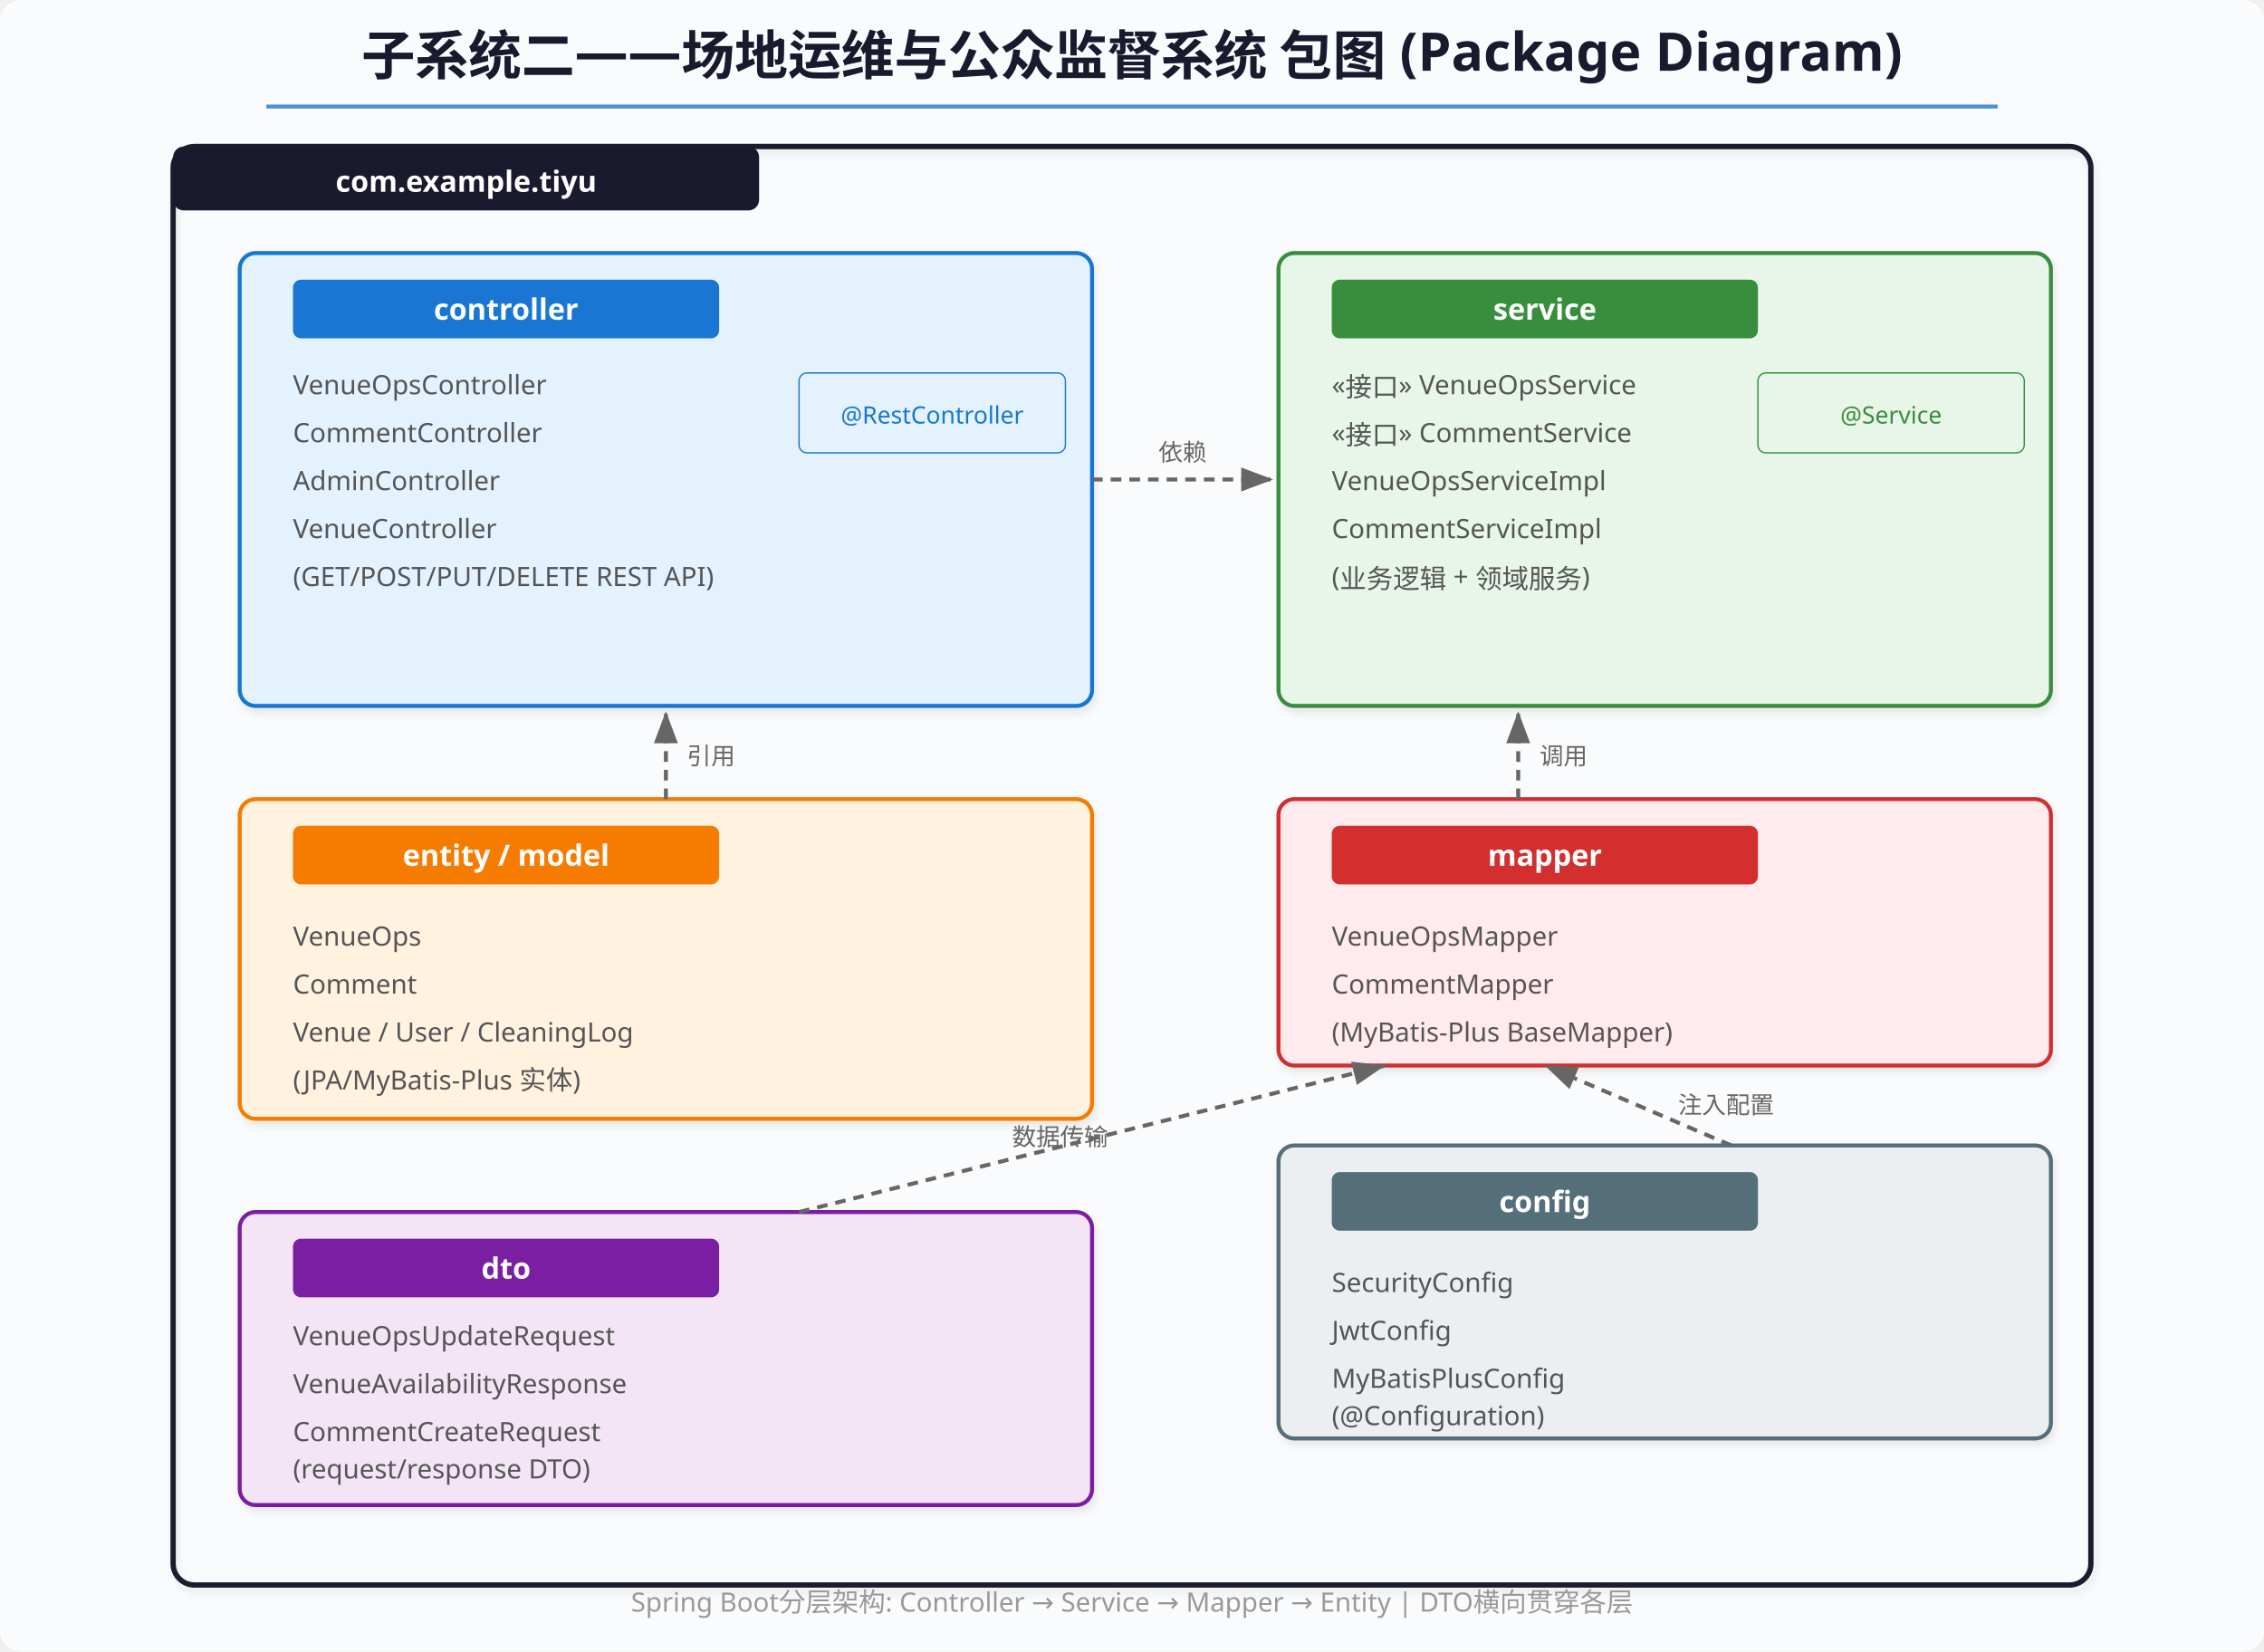
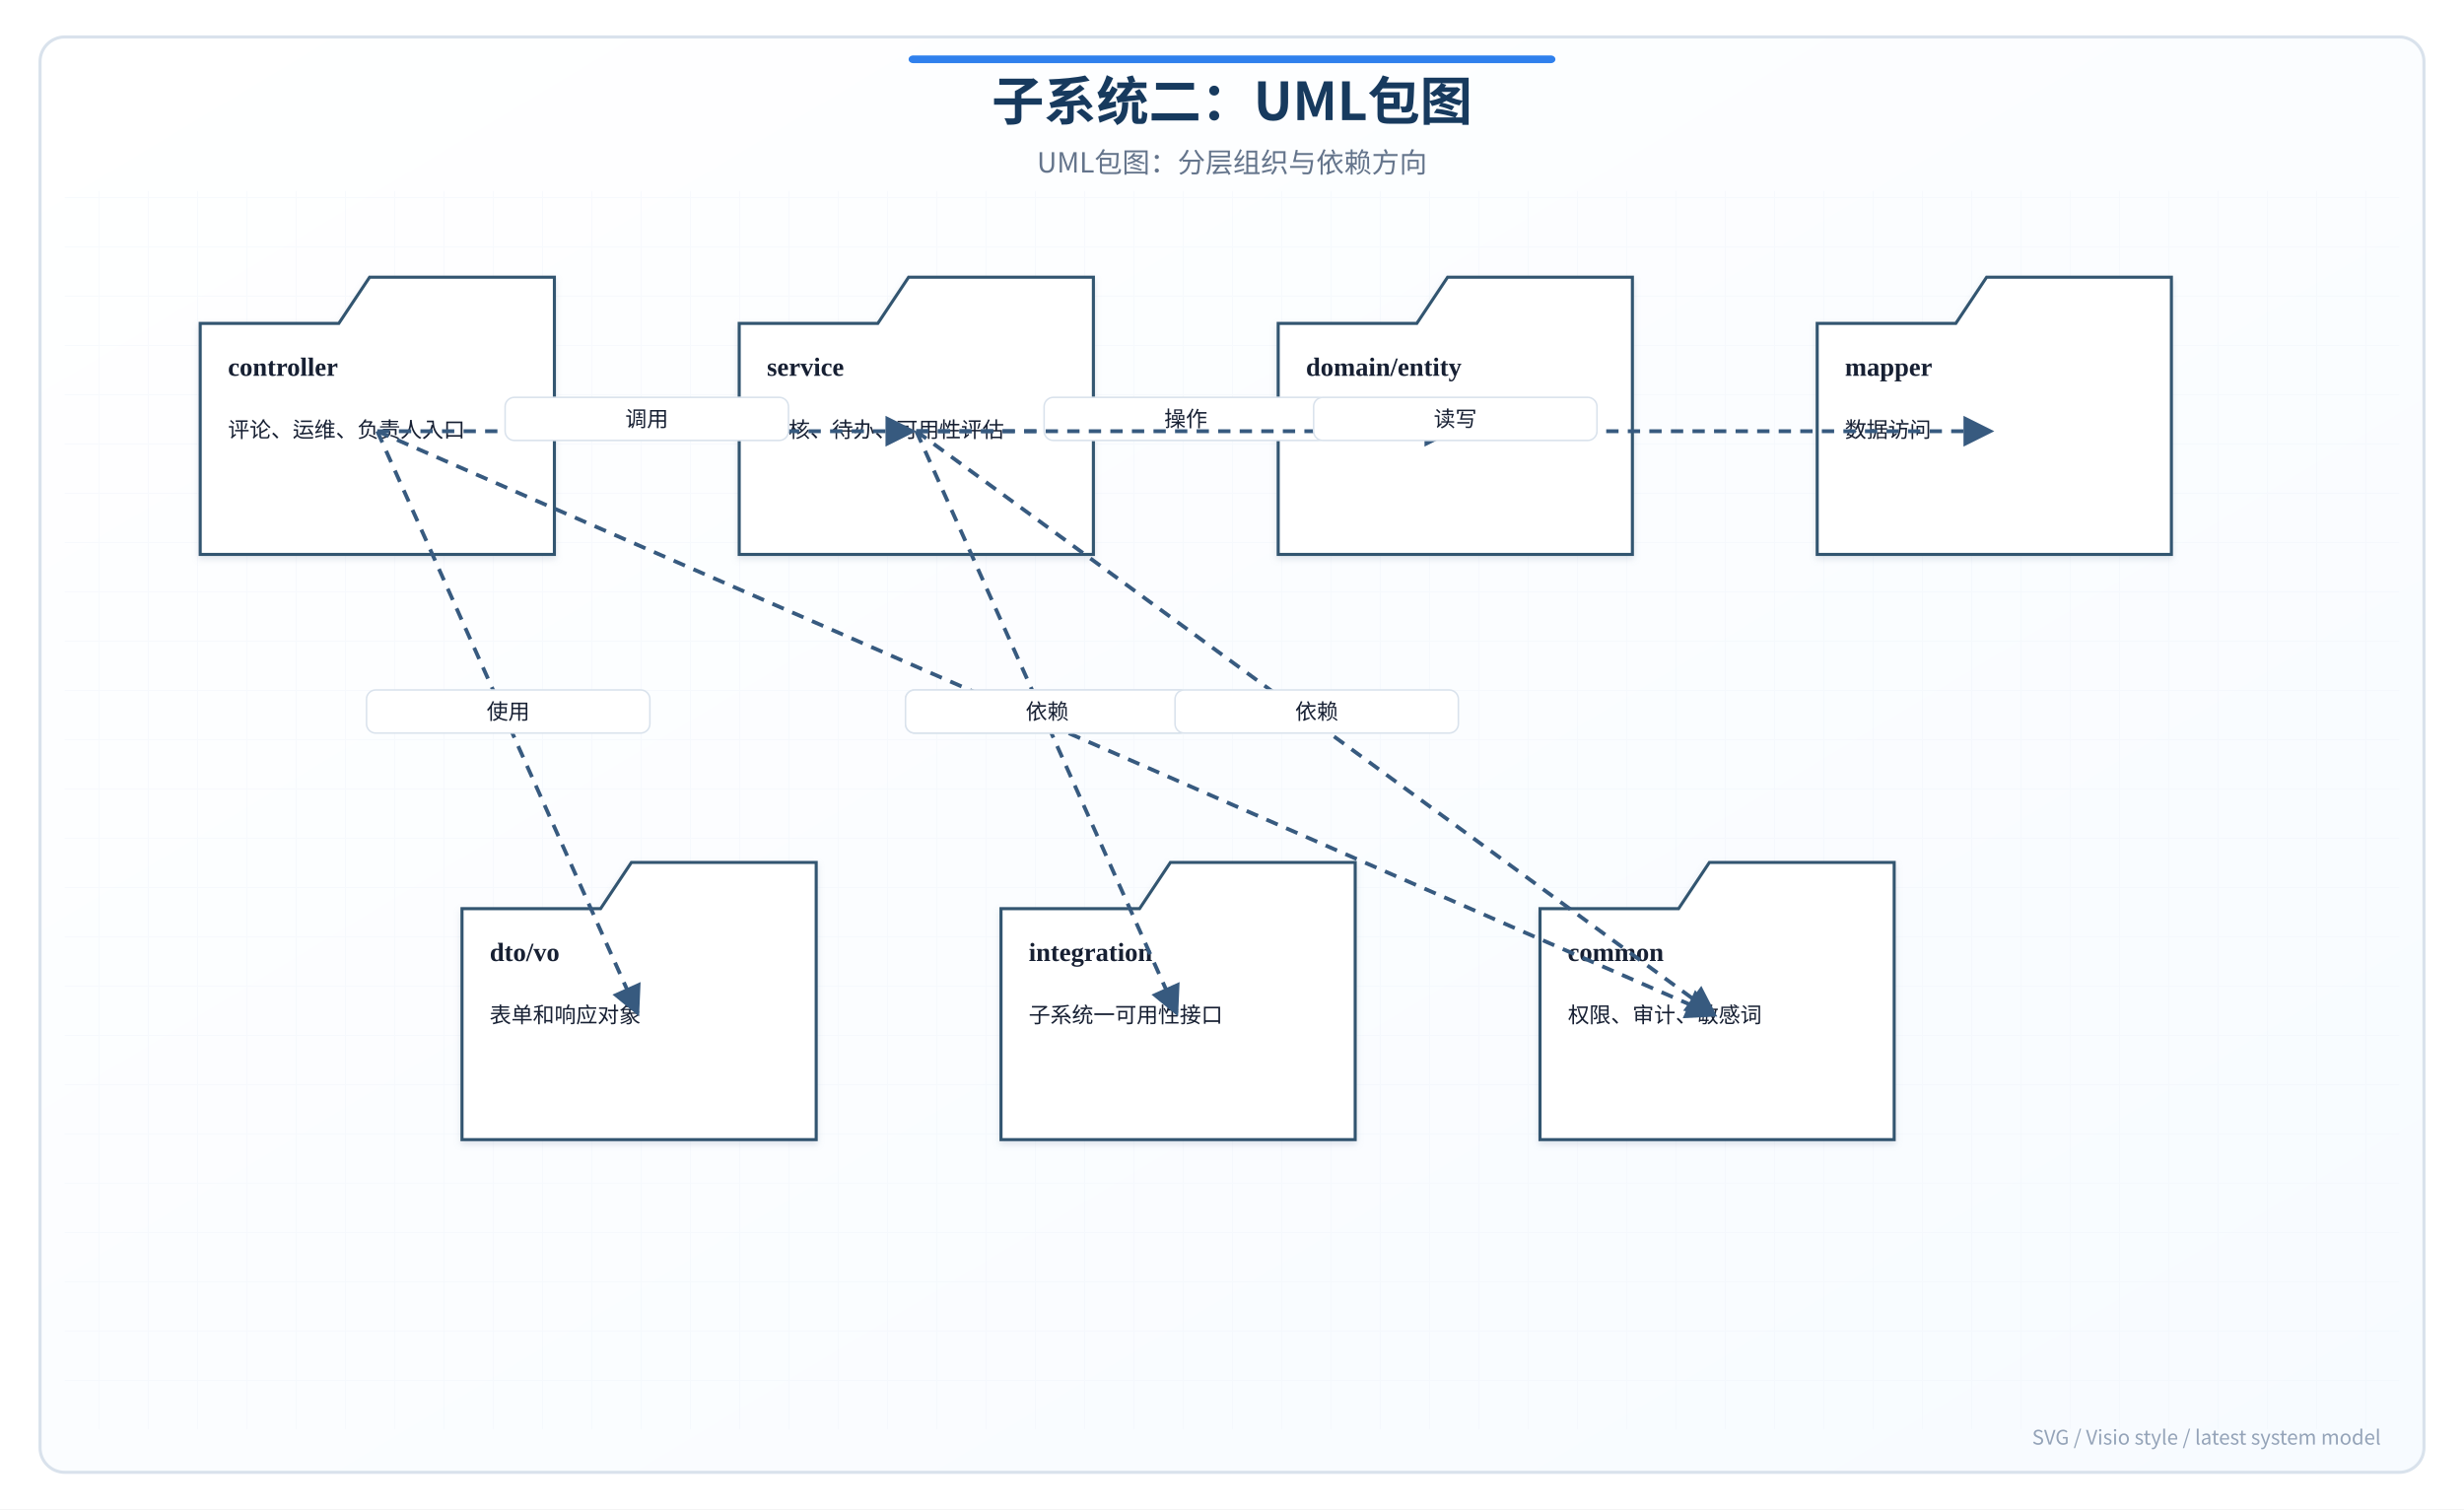
- <svg xmlns="http://www.w3.org/2000/svg" viewBox="0 0 850 620" width="850" height="620">
+ <svg xmlns="http://www.w3.org/2000/svg" width="1600" height="980" viewBox="0 0 1600 980">
  <defs>
-     <style>
-       text { font-family: "Microsoft YaHei", "SimHei", sans-serif; }
-       .title { font-size: 20px; font-weight: bold; fill: #1a1a2e; }
-       .pkg-text { font-size: 12px; font-weight: bold; fill: #2c3e50; }
-       .sub-text { font-size: 10px; fill: #555; }
-     </style>
-     <filter id="shadow">
-       <feDropShadow dx="1" dy="2" stdDeviation="1.5" flood-opacity="0.08" />
+     <linearGradient id="paper" x1="0" y1="0" x2="1" y2="1">
+       <stop offset="0" stop-color="#FFFFFF" />
+       <stop offset="1" stop-color="#F7FBFF" />
+     </linearGradient>
+     <pattern id="grid" width="32" height="32" patternUnits="userSpaceOnUse">
+       <path d="M32 0H0V32" fill="none" stroke="#EEF4FA" stroke-width="1" />
+     </pattern>
+     <marker id="arrow" markerWidth="12" markerHeight="12" refX="10" refY="6" orient="auto" markerUnits="strokeWidth">
+       <path d="M2,2 L10,6 L2,10 Z" fill="#375A7F" />
+     </marker>
+     <marker id="arrow-orange" markerWidth="12" markerHeight="12" refX="10" refY="6" orient="auto" markerUnits="strokeWidth">
+       <path d="M2,2 L10,6 L2,10 Z" fill="#C56A1A" />
+     </marker>
+     <filter id="shadow" x="-8%" y="-8%" width="116%" height="116%">
+       <feDropShadow dx="0" dy="2" stdDeviation="2" flood-color="#94A3B8" flood-opacity=".28" />
    </filter>
-     <marker id="arrowD" markerWidth="8" markerHeight="6" refX="8" refY="3" orient="auto">
-       <path d="M0,0 L8,3 L0,6 Z" fill="#666" />
-     </marker>
  </defs>
-   <rect width="850" height="620" fill="#FAFBFC" rx="8" />
-   <text x="425" y="28" text-anchor="middle" class="title">子系统二——场地运维与公众监督系统 包图 (Package Diagram)</text>
-   <line x1="100" y1="40" x2="750" y2="40" stroke="#4A90D9" stroke-width="1.5" />
-   <rect x="65" y="55" width="720" height="540" rx="8" fill="none" stroke="#1a1a2e" stroke-width="2" filter="url(#shadow)" />
-   <rect x="65" y="55" width="220" height="24" rx="4" fill="#1a1a2e" />
-   <text x="175" y="72" text-anchor="middle" font-size="11" font-weight="bold" fill="#fff">com.example.tiyu</text>
-   <rect x="90" y="95" width="320" height="170" rx="6" fill="#E3F2FD" stroke="#1976D2" stroke-width="1.5" filter="url(#shadow)" />
-   <rect x="110" y="105" width="160" height="22" rx="3" fill="#1976D2" />
-   <text x="190" y="120" text-anchor="middle" font-size="11" fill="#fff" font-weight="bold">controller</text>
-   <text x="110" y="148" class="sub-text">VenueOpsController</text>
-   <text x="110" y="166" class="sub-text">CommentController</text>
-   <text x="110" y="184" class="sub-text">AdminController</text>
-   <text x="110" y="202" class="sub-text">VenueController</text>
-   <text x="110" y="220" class="sub-text" fill="#999">(GET/POST/PUT/DELETE REST API)</text>
-   <rect x="300" y="140" width="100" height="30" rx="3" fill="none" stroke="#1976D2" stroke-width="0.5" />
-   <text x="350" y="159" text-anchor="middle" font-size="9" fill="#1976D2">@RestController</text>
-   <rect x="480" y="95" width="290" height="170" rx="6" fill="#E8F5E9" stroke="#388E3C" stroke-width="1.5" filter="url(#shadow)" />
-   <rect x="500" y="105" width="160" height="22" rx="3" fill="#388E3C" />
-   <text x="580" y="120" text-anchor="middle" font-size="11" fill="#fff" font-weight="bold">service</text>
-   <text x="500" y="148" class="sub-text">«接口» VenueOpsService</text>
-   <text x="500" y="166" class="sub-text">«接口» CommentService</text>
-   <text x="500" y="184" class="sub-text">VenueOpsServiceImpl</text>
-   <text x="500" y="202" class="sub-text">CommentServiceImpl</text>
-   <text x="500" y="220" class="sub-text" fill="#999">(业务逻辑 + 领域服务)</text>
-   <rect x="660" y="140" width="100" height="30" rx="3" fill="none" stroke="#388E3C" stroke-width="0.5" />
-   <text x="710" y="159" text-anchor="middle" font-size="9" fill="#388E3C">@Service</text>
-   <rect x="90" y="300" width="320" height="120" rx="6" fill="#FFF3E0" stroke="#F57C00" stroke-width="1.5" filter="url(#shadow)" />
-   <rect x="110" y="310" width="160" height="22" rx="3" fill="#F57C00" />
-   <text x="190" y="325" text-anchor="middle" font-size="11" fill="#fff" font-weight="bold">entity / model</text>
-   <text x="110" y="355" class="sub-text">VenueOps</text>
-   <text x="110" y="373" class="sub-text">Comment</text>
-   <text x="110" y="391" class="sub-text">Venue / User / CleaningLog</text>
-   <text x="110" y="409" class="sub-text" fill="#999">(JPA/MyBatis-Plus 实体)</text>
-   <rect x="90" y="455" width="320" height="110" rx="6" fill="#F3E5F5" stroke="#7B1FA2" stroke-width="1.5" filter="url(#shadow)" />
-   <rect x="110" y="465" width="160" height="22" rx="3" fill="#7B1FA2" />
-   <text x="190" y="480" text-anchor="middle" font-size="11" fill="#fff" font-weight="bold">dto</text>
-   <text x="110" y="505" class="sub-text">VenueOpsUpdateRequest</text>
-   <text x="110" y="523" class="sub-text">VenueAvailabilityResponse</text>
-   <text x="110" y="541" class="sub-text">CommentCreateRequest</text>
-   <text x="110" y="555" class="sub-text" fill="#999">(request/response DTO)</text>
-   <rect x="480" y="300" width="290" height="100" rx="6" fill="#FFEBEE" stroke="#D32F2F" stroke-width="1.5" filter="url(#shadow)" />
-   <rect x="500" y="310" width="160" height="22" rx="3" fill="#D32F2F" />
-   <text x="580" y="325" text-anchor="middle" font-size="11" fill="#fff" font-weight="bold">mapper</text>
-   <text x="500" y="355" class="sub-text">VenueOpsMapper</text>
-   <text x="500" y="373" class="sub-text">CommentMapper</text>
-   <text x="500" y="391" class="sub-text" fill="#999">(MyBatis-Plus BaseMapper)</text>
-   <rect x="480" y="430" width="290" height="110" rx="6" fill="#ECEFF1" stroke="#546E7A" stroke-width="1.5" filter="url(#shadow)" />
-   <rect x="500" y="440" width="160" height="22" rx="3" fill="#546E7A" />
-   <text x="580" y="455" text-anchor="middle" font-size="11" fill="#fff" font-weight="bold">config</text>
-   <text x="500" y="485" class="sub-text">SecurityConfig</text>
-   <text x="500" y="503" class="sub-text">JwtConfig</text>
-   <text x="500" y="521" class="sub-text">MyBatisPlusConfig</text>
-   <text x="500" y="535" class="sub-text" fill="#999">(@Configuration)</text>
-   <line x1="410" y1="180" x2="478" y2="180" stroke="#666" stroke-width="1.5" stroke-dasharray="4,3" marker-end="url(#arrowD)" />
-   <text x="435" y="173" font-size="9" fill="#666">依赖</text>
-   <line x1="250" y1="300" x2="250" y2="267" stroke="#666" stroke-width="1.5" stroke-dasharray="4,3" marker-end="url(#arrowD)" />
-   <text x="258" y="287" font-size="9" fill="#666">引用</text>
-   <line x1="300" y1="455" x2="520" y2="400" stroke="#666" stroke-width="1.5" stroke-dasharray="4,3" marker-end="url(#arrowD)" />
-   <text x="380" y="430" font-size="9" fill="#666">数据传输</text>
-   <line x1="570" y1="300" x2="570" y2="267" stroke="#666" stroke-width="1.5" stroke-dasharray="4,3" marker-end="url(#arrowD)" />
-   <text x="578" y="287" font-size="9" fill="#666">调用</text>
-   <line x1="650" y1="430" x2="580" y2="400" stroke="#666" stroke-width="1.5" stroke-dasharray="4,3" marker-end="url(#arrowD)" />
-   <text x="630" y="418" font-size="9" fill="#666">注入配置</text>
-   <text x="425" y="605" text-anchor="middle" font-size="10" fill="#999">Spring Boot分层架构: Controller → Service → Mapper → Entity | DTO横向贯穿各层</text>
+   <rect x="0" y="0" width="1600" height="980" fill="#FFFFFF" />
+   <rect x="26" y="24" width="1548" height="932" rx="16" fill="url(#paper)" stroke="#D9E2EC" stroke-width="2" />
+   <rect x="42" y="124" width="1516" height="804" fill="url(#grid)" opacity=".55" />
+   <rect x="590" y="36" width="420" height="5" rx="3" fill="#2F80ED" />
+   <text x="800" y="78" text-anchor="middle" font-family="Microsoft YaHei,SimHei,Noto Sans CJK SC,Arial,sans-serif" font-size="34" font-weight="700" fill="#173A5E">子系统二：UML包图</text>
+   <text x="800" y="112" text-anchor="middle" font-family="Microsoft YaHei,SimHei,Noto Sans CJK SC,Arial,sans-serif" font-size="18" fill="#64748B">UML包图：分层组织与依赖方向</text>
+   <path d="M130,210 L220,210 L240,180 L360,180 L360,360 L130,360 Z" fill="#FFFFFF" stroke="#31546F" stroke-width="2" filter="url(#shadow)" />
+   <text x="148" y="244" font-size="17" font-weight="700" fill="#172033">
+     <tspan x="148" dy="0">controller</tspan>
+   </text>
+   <text x="148" y="284" font-size="14" font-weight="400" fill="#172033">
+     <tspan x="148" dy="0">评论、运维、负责人入口</tspan>
+   </text>
+   <path d="M480,210 L570,210 L590,180 L710,180 L710,360 L480,360 Z" fill="#FFFFFF" stroke="#31546F" stroke-width="2" filter="url(#shadow)" />
+   <text x="498" y="244" font-size="17" font-weight="700" fill="#172033">
+     <tspan x="498" dy="0">service</tspan>
+   </text>
+   <text x="498" y="284" font-size="14" font-weight="400" fill="#172033">
+     <tspan x="498" dy="0">审核、待办、可用性评估</tspan>
+   </text>
+   <path d="M830,210 L920,210 L940,180 L1060,180 L1060,360 L830,360 Z" fill="#FFFFFF" stroke="#31546F" stroke-width="2" filter="url(#shadow)" />
+   <text x="848" y="244" font-size="17" font-weight="700" fill="#172033">
+     <tspan x="848" dy="0">domain/entity</tspan>
+   </text>
+   <text x="848" y="284" font-size="14" font-weight="400" fill="#172033">
+     <tspan x="848" dy="0">评论、运维、设备实体</tspan>
+   </text>
+   <path d="M1180,210 L1270,210 L1290,180 L1410,180 L1410,360 L1180,360 Z" fill="#FFFFFF" stroke="#31546F" stroke-width="2" filter="url(#shadow)" />
+   <text x="1198" y="244" font-size="17" font-weight="700" fill="#172033">
+     <tspan x="1198" dy="0">mapper</tspan>
+   </text>
+   <text x="1198" y="284" font-size="14" font-weight="400" fill="#172033">
+     <tspan x="1198" dy="0">数据访问</tspan>
+   </text>
+   <path d="M300,590 L390,590 L410,560 L530,560 L530,740 L300,740 Z" fill="#FFFFFF" stroke="#31546F" stroke-width="2" filter="url(#shadow)" />
+   <text x="318" y="624" font-size="17" font-weight="700" fill="#172033">
+     <tspan x="318" dy="0">dto/vo</tspan>
+   </text>
+   <text x="318" y="664" font-size="14" font-weight="400" fill="#172033">
+     <tspan x="318" dy="0">表单和响应对象</tspan>
+   </text>
+   <path d="M650,590 L740,590 L760,560 L880,560 L880,740 L650,740 Z" fill="#FFFFFF" stroke="#31546F" stroke-width="2" filter="url(#shadow)" />
+   <text x="668" y="624" font-size="17" font-weight="700" fill="#172033">
+     <tspan x="668" dy="0">integration</tspan>
+   </text>
+   <text x="668" y="664" font-size="14" font-weight="400" fill="#172033">
+     <tspan x="668" dy="0">子系统一可用性接口</tspan>
+   </text>
+   <path d="M1000,590 L1090,590 L1110,560 L1230,560 L1230,740 L1000,740 Z" fill="#FFFFFF" stroke="#31546F" stroke-width="2" filter="url(#shadow)" />
+   <text x="1018" y="624" font-size="17" font-weight="700" fill="#172033">
+     <tspan x="1018" dy="0">common</tspan>
+   </text>
+   <text x="1018" y="664" font-size="14" font-weight="400" fill="#172033">
+     <tspan x="1018" dy="0">权限、审计、敏感词</tspan>
+   </text>
+   <line x1="245" y1="280" x2="595" y2="280" stroke="#375A7F" stroke-width="2.5" stroke-dasharray="8 6" marker-end="url(#arrow)" />
+   <rect x="328" y="258" width="184" height="28" rx="6" fill="#FFFFFF" stroke="#D9E2EC" />
+   <text x="420" y="277" text-anchor="middle" font-family="Microsoft YaHei,SimHei,Noto Sans CJK SC,Arial,sans-serif" font-size="14" fill="#172033">调用</text>
+   <line x1="595" y1="280" x2="945" y2="280" stroke="#375A7F" stroke-width="2.5" stroke-dasharray="8 6" marker-end="url(#arrow)" />
+   <rect x="678" y="258" width="184" height="28" rx="6" fill="#FFFFFF" stroke="#D9E2EC" />
+   <text x="770" y="277" text-anchor="middle" font-family="Microsoft YaHei,SimHei,Noto Sans CJK SC,Arial,sans-serif" font-size="14" fill="#172033">操作</text>
+   <line x1="595" y1="280" x2="1295" y2="280" stroke="#375A7F" stroke-width="2.5" stroke-dasharray="8 6" marker-end="url(#arrow)" />
+   <rect x="853" y="258" width="184" height="28" rx="6" fill="#FFFFFF" stroke="#D9E2EC" />
+   <text x="945" y="277" text-anchor="middle" font-family="Microsoft YaHei,SimHei,Noto Sans CJK SC,Arial,sans-serif" font-size="14" fill="#172033">读写</text>
+   <line x1="245" y1="280" x2="415" y2="660" stroke="#375A7F" stroke-width="2.5" stroke-dasharray="8 6" marker-end="url(#arrow)" />
+   <rect x="238" y="448" width="184" height="28" rx="6" fill="#FFFFFF" stroke="#D9E2EC" />
+   <text x="330" y="467" text-anchor="middle" font-family="Microsoft YaHei,SimHei,Noto Sans CJK SC,Arial,sans-serif" font-size="14" fill="#172033">使用</text>
+   <line x1="595" y1="280" x2="765" y2="660" stroke="#375A7F" stroke-width="2.5" stroke-dasharray="8 6" marker-end="url(#arrow)" />
+   <rect x="588" y="448" width="184" height="28" rx="6" fill="#FFFFFF" stroke="#D9E2EC" />
+   <text x="680" y="467" text-anchor="middle" font-family="Microsoft YaHei,SimHei,Noto Sans CJK SC,Arial,sans-serif" font-size="14" fill="#172033">同步</text>
+   <line x1="245" y1="280" x2="1115" y2="660" stroke="#375A7F" stroke-width="2.5" stroke-dasharray="8 6" marker-end="url(#arrow)" />
+   <rect x="588" y="448" width="184" height="28" rx="6" fill="#FFFFFF" stroke="#D9E2EC" />
+   <text x="680" y="467" text-anchor="middle" font-family="Microsoft YaHei,SimHei,Noto Sans CJK SC,Arial,sans-serif" font-size="14" fill="#172033">依赖</text>
+   <line x1="595" y1="280" x2="1115" y2="660" stroke="#375A7F" stroke-width="2.5" stroke-dasharray="8 6" marker-end="url(#arrow)" />
+   <rect x="763" y="448" width="184" height="28" rx="6" fill="#FFFFFF" stroke="#D9E2EC" />
+   <text x="855" y="467" text-anchor="middle" font-family="Microsoft YaHei,SimHei,Noto Sans CJK SC,Arial,sans-serif" font-size="14" fill="#172033">依赖</text>
+   <text x="1546" y="938" text-anchor="end" font-family="Microsoft YaHei,SimHei,Noto Sans CJK SC,Arial,sans-serif" font-size="13" fill="#94A3B8">SVG / Visio style / latest system model</text>
</svg>
